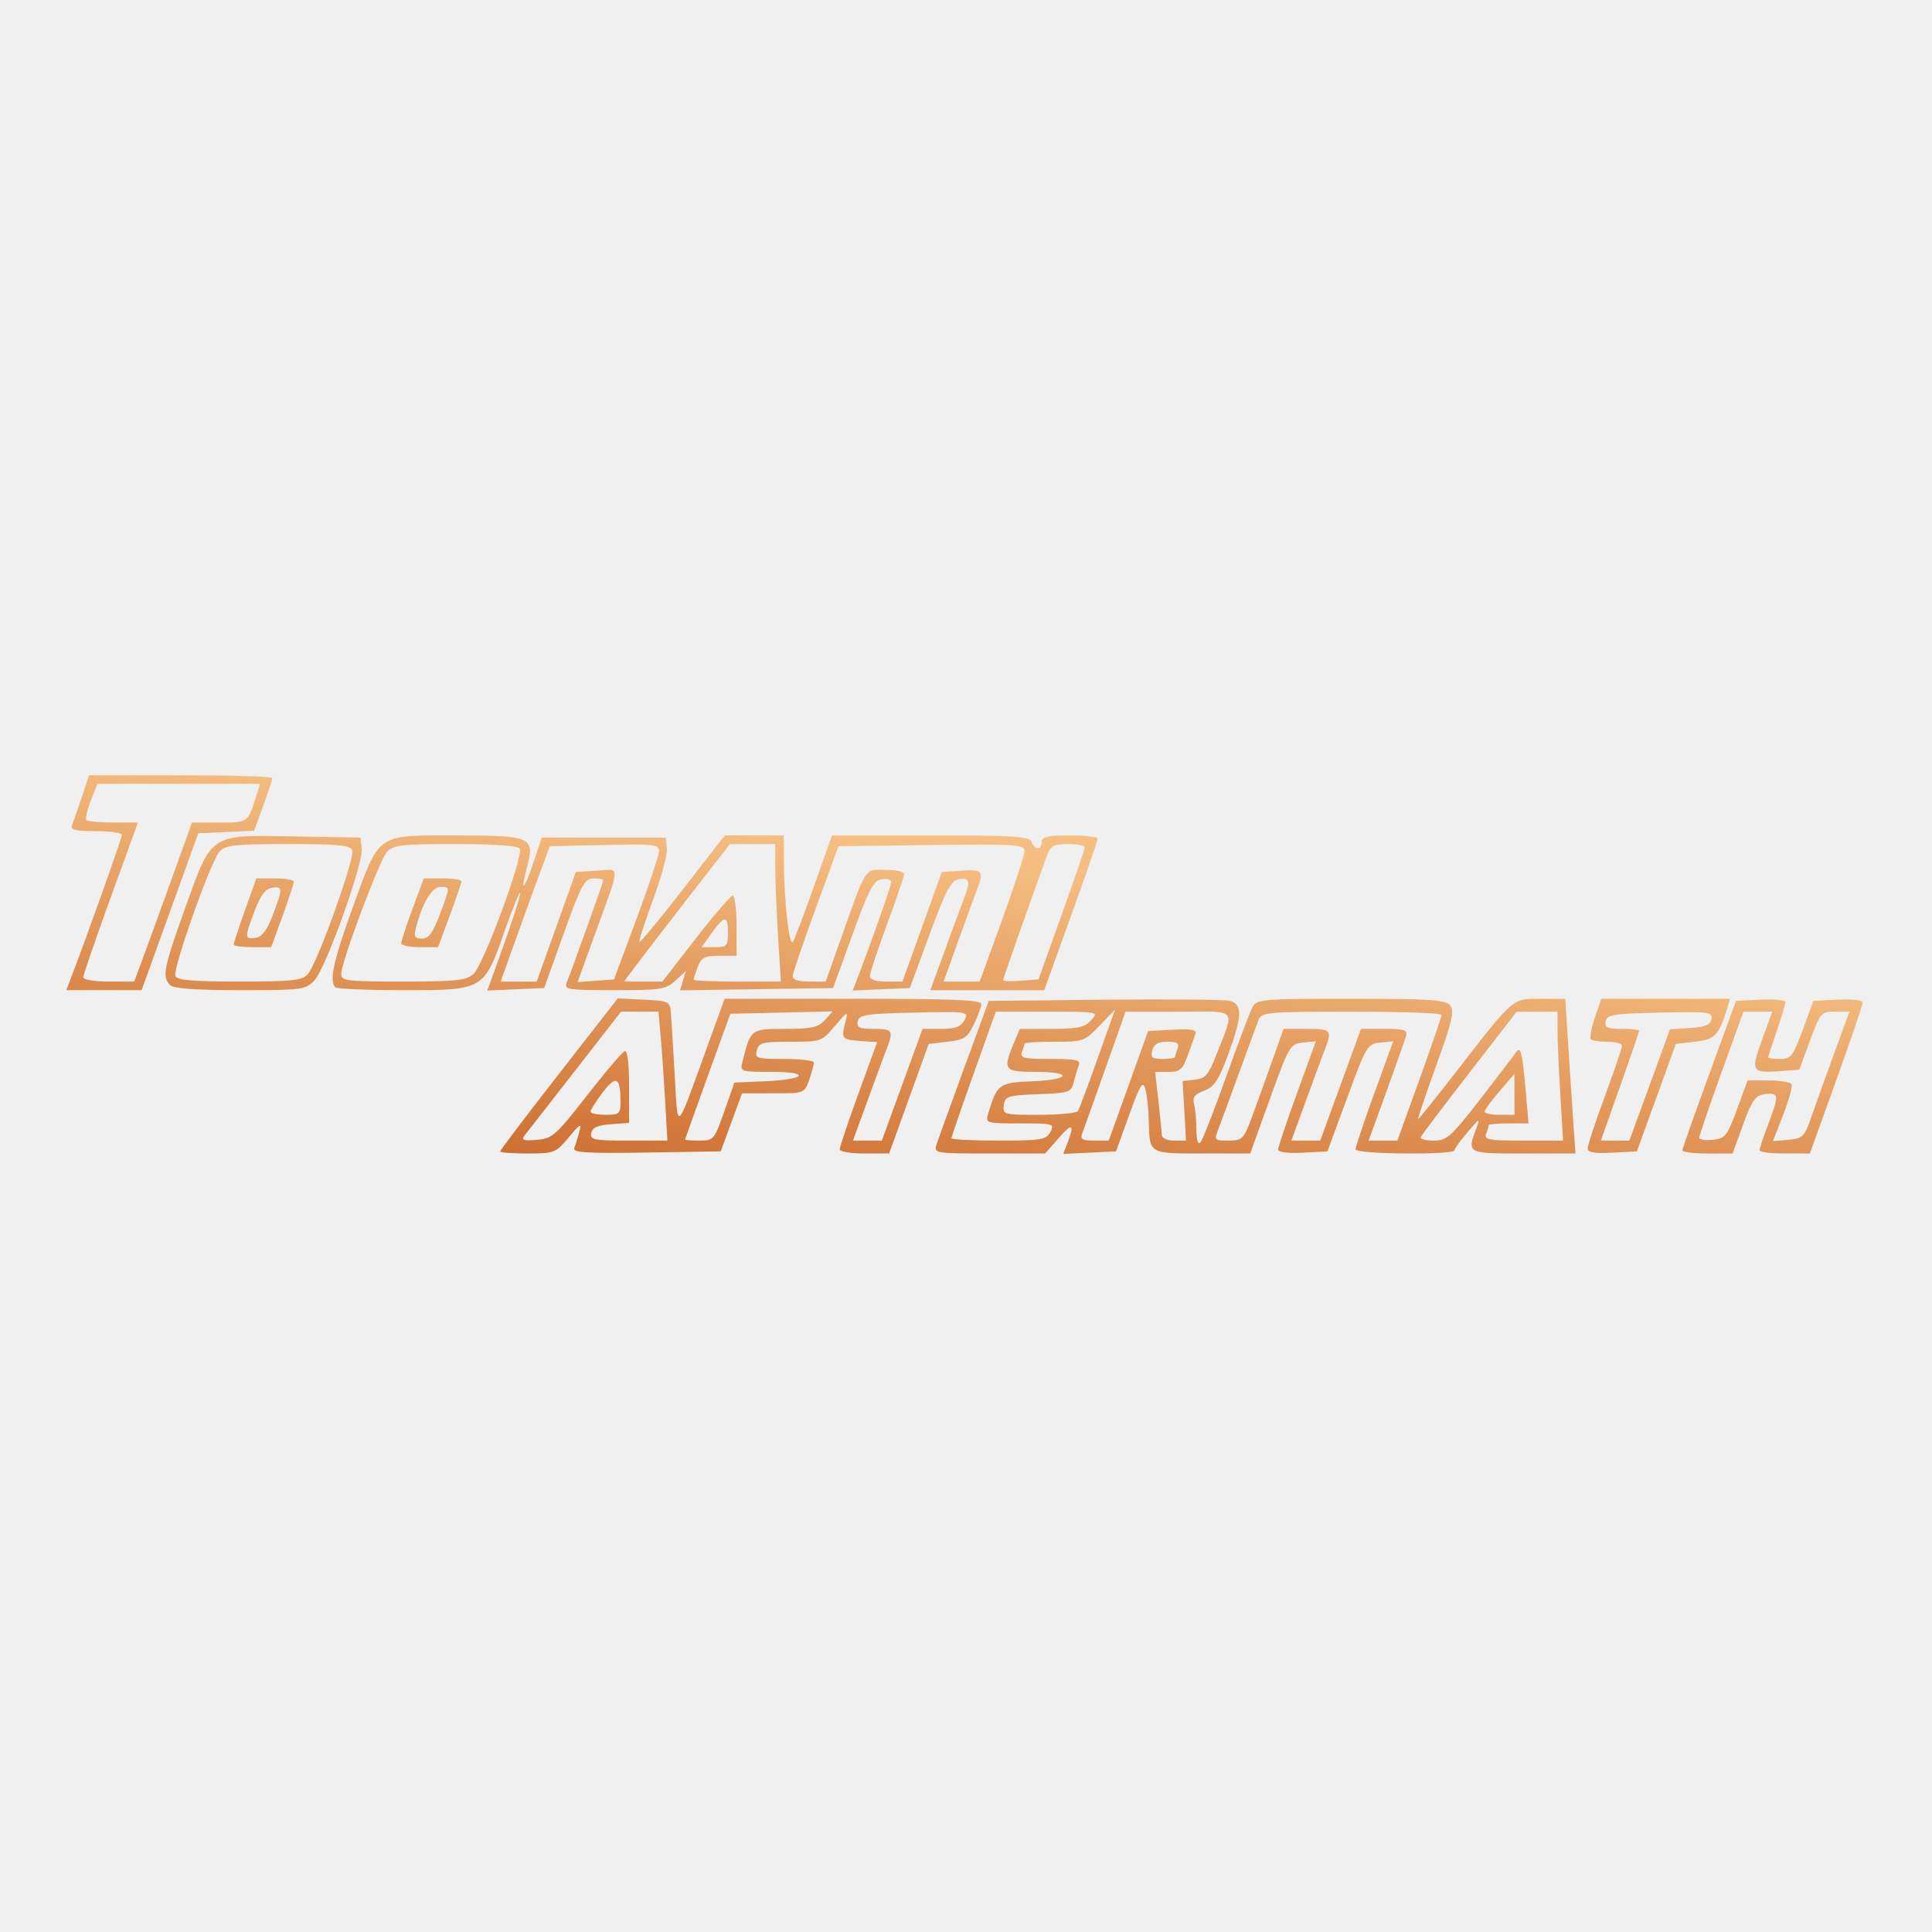
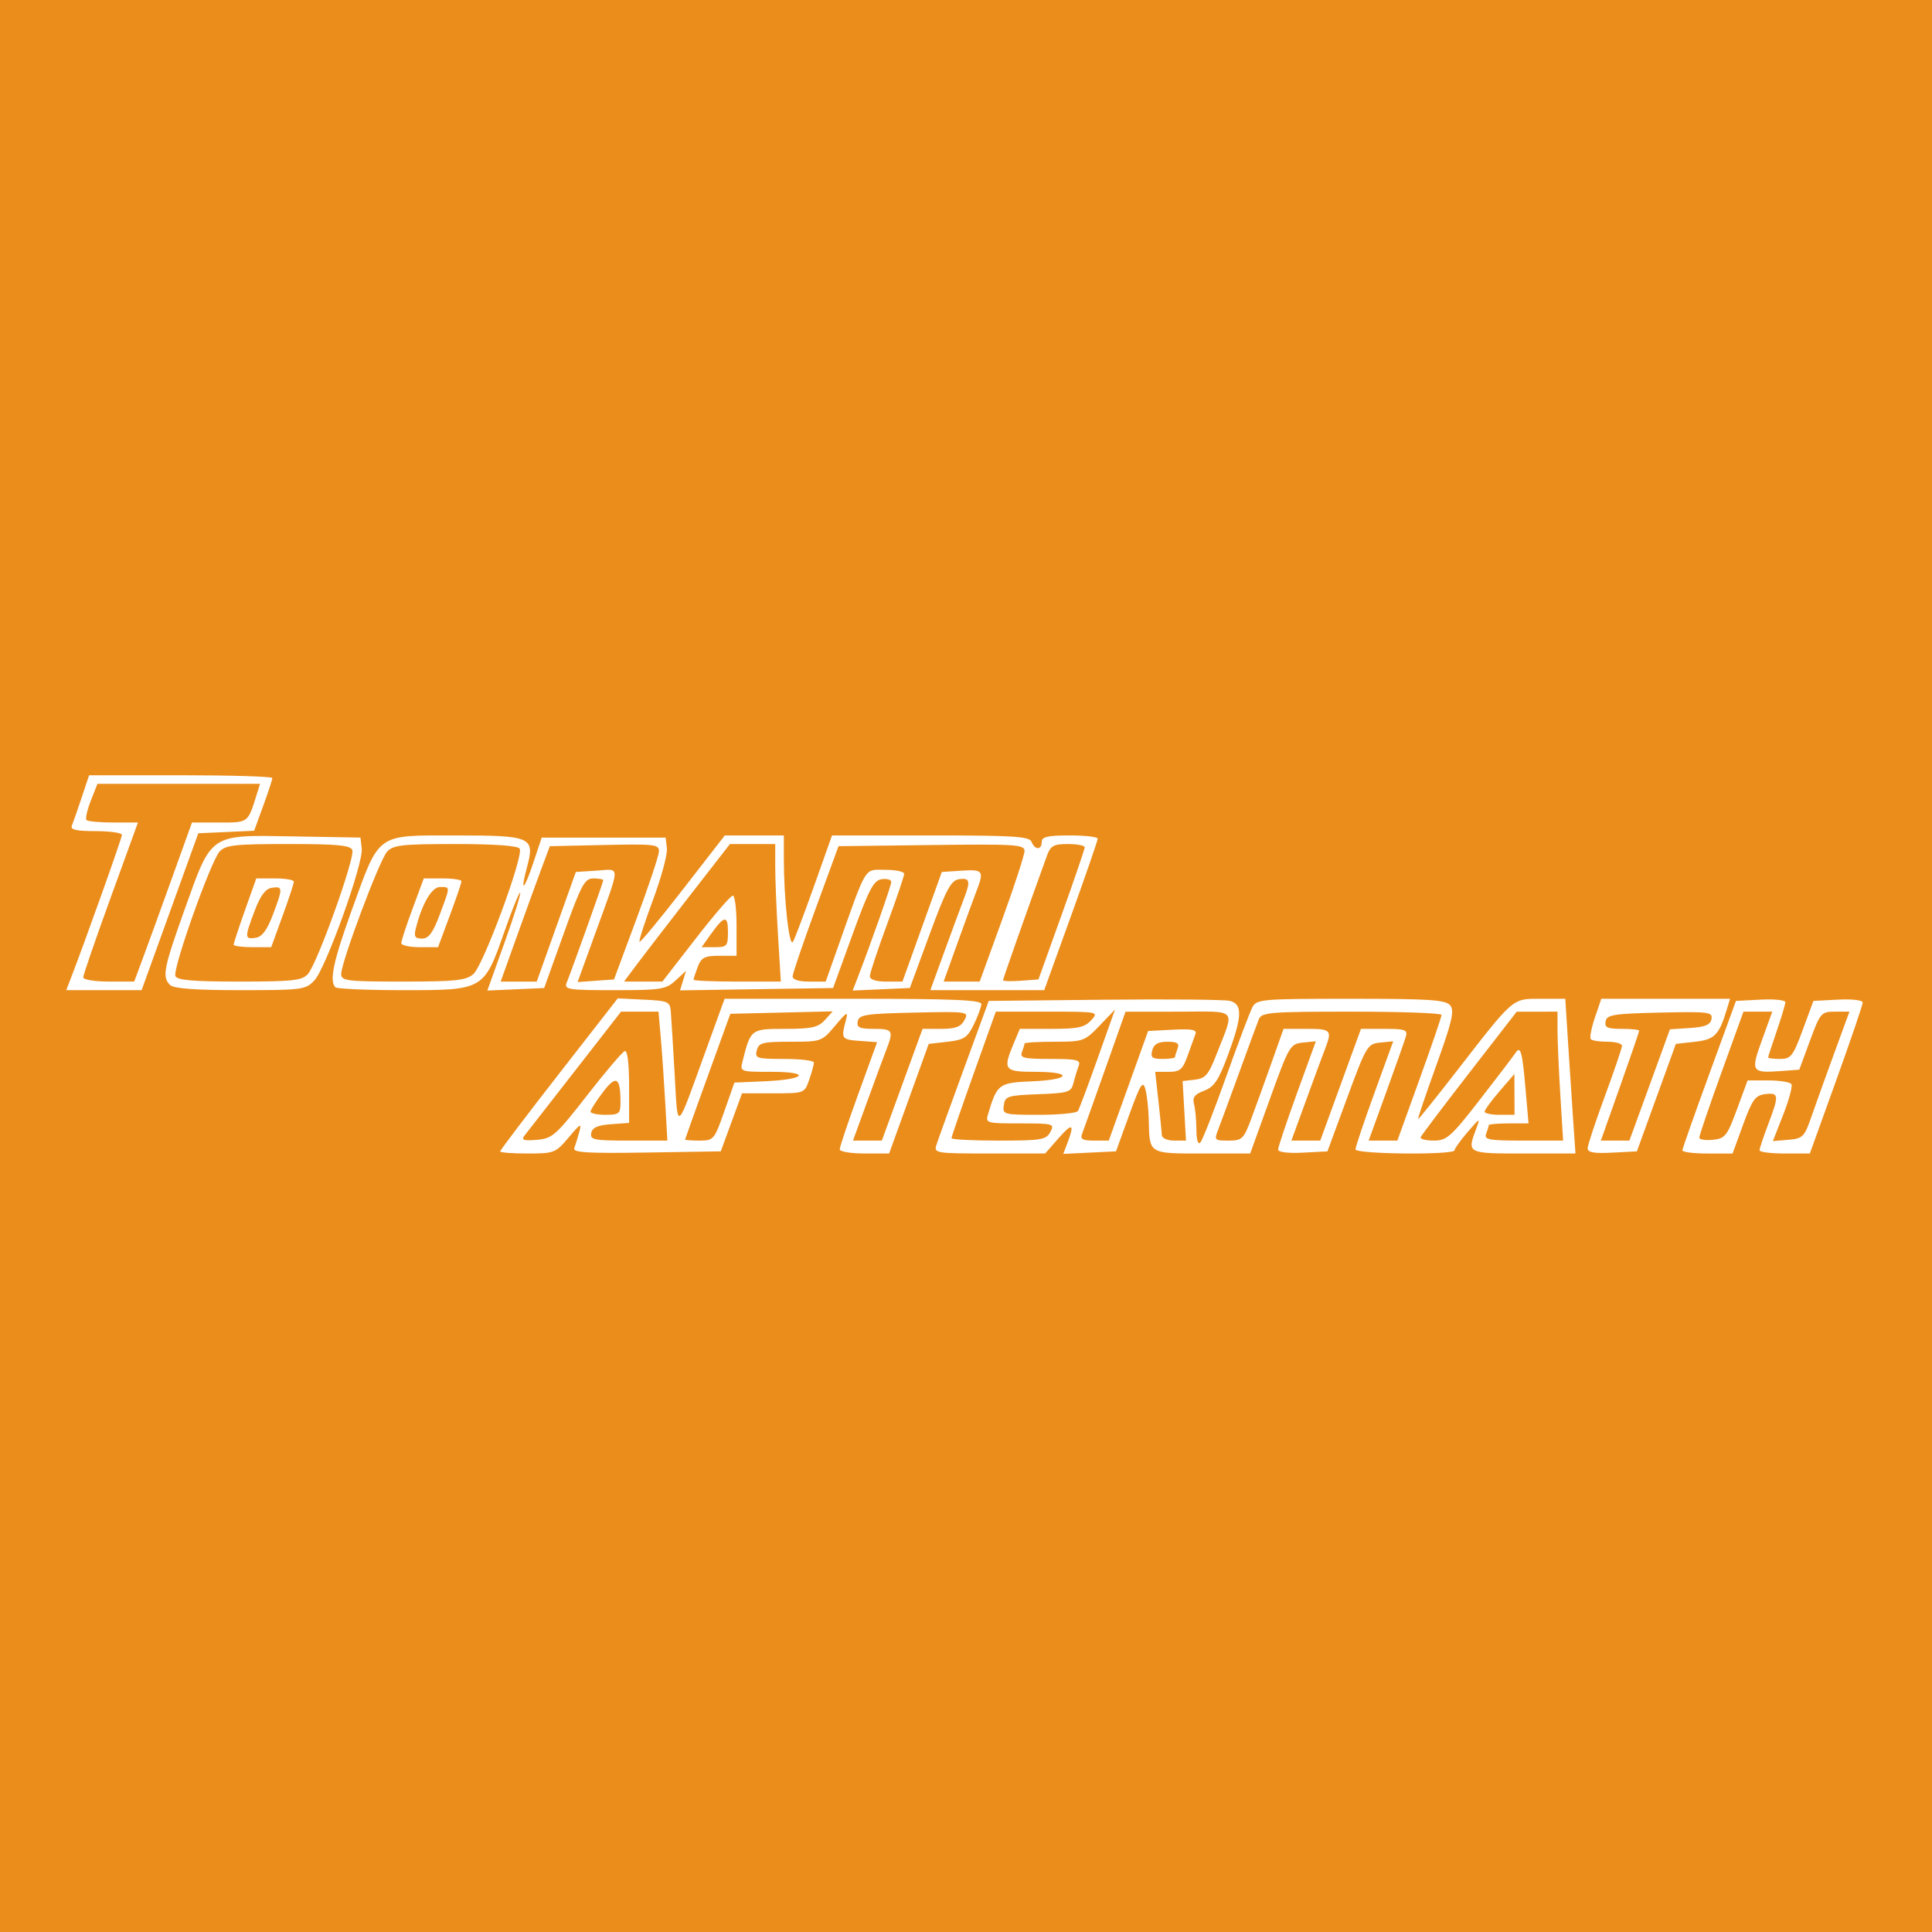
- <svg xmlns="http://www.w3.org/2000/svg" xmlns:xlink="http://www.w3.org/1999/xlink" version="1.1" id="Layer_1" x="0px" y="0px" width="280px" height="280px" viewBox="0 0 280 280" enable-background="new 0 0 280 280" xml:space="preserve">
+ <svg xmlns="http://www.w3.org/2000/svg" version="1.1" id="Layer_1" x="0px" y="0px" width="280px" height="280px" viewBox="0 0 280 280" enable-background="new 0 0 280 280" xml:space="preserve">
  <defs id="defs216276">
-     <linearGradient id="linearGradient1">
-       <stop style="stop-color:#f6bf82;stop-opacity:1;" offset="0" id="stop1" />
-       <stop style="stop-color:#cb692c;stop-opacity:1;" offset="1" id="stop2" />
-     </linearGradient>
-     <linearGradient xlink:href="#linearGradient1" id="linearGradient2" x1="82.653" y1="116.327" x2="75.51" y2="171.429" gradientUnits="userSpaceOnUse" />
-   </defs>
+ 	
+ 	
+ 	
+ </defs>
  <g id="layer2" />
+   <rect style="fill:#eb8d1b;fill-opacity:1;stroke-width:4.521" id="rect1" width="280" height="280" x="0" y="0" />
  <g id="layer1">
-     <path style="fill:url(#linearGradient2);stroke-width:0.623;fill-opacity:1" d="m 72.486,166.87 c 0,-0.167 3.834,-5.225 8.521,-11.24 l 8.521,-10.937 3.782,0.183 c 3.531,0.17 3.791,0.286 3.909,1.74 0.07,0.857 0.32,4.921 0.556,9.033 0.489,8.496 0.096,8.803 4.586,-3.582 l 2.654,-7.319 h 18.62 c 14.497,0 18.613,0.172 18.59,0.779 -0.016,0.428 -0.508,1.76 -1.093,2.959 -0.924,1.896 -1.419,2.221 -3.799,2.492 l -2.736,0.311 -2.868,7.941 -2.868,7.941 -3.582,6.2e-4 c -1.97,5.2e-4 -3.582,-0.271 -3.582,-0.603 0,-0.332 1.22,-3.962 2.71,-8.067 l 2.71,-7.463 -2.554,-0.187 c -2.614,-0.191 -2.688,-0.304 -1.971,-2.99 0.362,-1.355 0.161,-1.254 -1.546,0.779 -1.937,2.306 -2.02,2.336 -6.501,2.336 -4.015,0 -4.577,0.144 -4.865,1.246 -0.303,1.157 -0.019,1.246 3.976,1.246 2.366,0 4.302,0.238 4.302,0.53 0,0.291 -0.308,1.413 -0.684,2.492 -0.682,1.958 -0.694,1.962 -5.209,1.962 h -4.525 l -1.54,4.205 -1.54,4.205 -10.766,0.171 c -8.517,0.135 -10.704,0.005 -10.468,-0.623 0.164,-0.437 0.492,-1.494 0.728,-2.351 0.372,-1.348 0.166,-1.243 -1.532,0.779 -1.891,2.252 -2.105,2.336 -5.95,2.336 -2.194,0 -3.989,-0.136 -3.989,-0.303 z m 12.587,-8.106 c 2.669,-3.426 5.133,-6.322 5.477,-6.437 0.385,-0.128 0.624,1.831 0.624,5.103 v 5.311 l -2.642,0.192 c -1.927,0.14 -2.698,0.486 -2.849,1.282 -0.185,0.973 0.397,1.09 5.415,1.09 h 5.622 l -0.305,-5.451 c -0.168,-2.998 -0.457,-7.203 -0.642,-9.344 l -0.337,-3.893 h -2.715 -2.715 l -6.669,8.565 c -3.668,4.711 -6.96,8.936 -7.315,9.388 -0.516,0.657 -0.158,0.783 1.777,0.623 2.254,-0.186 2.761,-0.634 7.275,-6.429 z m 19.888,2.336 1.475,-4.205 4.361,-0.187 c 6.018,-0.259 6.823,-1.37 0.991,-1.37 -4.523,0 -4.55,-0.01 -4.169,-1.53 1.175,-4.683 1.197,-4.699 6.18,-4.699 3.825,0 4.782,-0.211 5.737,-1.267 l 1.146,-1.267 -7.417,0.176 -7.417,0.176 -3.273,9.033 c -1.8,4.968 -3.28,9.103 -3.288,9.188 -0.008,0.086 0.933,0.156 2.092,0.156 2.04,0 2.153,-0.133 3.582,-4.205 z m 25.793,-3.893 2.95,-8.098 h 2.696 c 2.072,0 2.853,-0.293 3.373,-1.265 0.666,-1.244 0.548,-1.262 -7.29,-1.09 -7.011,0.154 -7.992,0.305 -8.176,1.265 -0.171,0.894 0.247,1.09 2.328,1.09 2.736,0 2.893,0.246 1.859,2.918 -0.373,0.964 -1.623,4.347 -2.776,7.516 l -2.098,5.762 h 2.092 2.092 z m -40.826,2.543 c 0,-3.65 -0.623,-4.008 -2.547,-1.467 -0.979,1.293 -1.787,2.56 -1.797,2.817 -0.009,0.257 0.964,0.467 2.163,0.467 1.994,0 2.18,-0.156 2.18,-1.818 z m 45.783,6.185 c 0.216,-0.681 2.011,-5.657 3.989,-11.057 l 3.596,-9.818 16.765,-0.175 c 9.221,-0.096 17.396,-0.021 18.167,0.168 1.876,0.459 1.817,2.243 -0.263,7.853 -1.359,3.667 -1.994,4.615 -3.46,5.168 -1.373,0.518 -1.716,0.972 -1.459,1.93 0.185,0.689 0.34,2.36 0.345,3.713 0.005,1.479 0.232,2.224 0.568,1.869 0.308,-0.325 1.986,-4.597 3.729,-9.493 1.743,-4.896 3.464,-9.451 3.823,-10.123 0.618,-1.156 1.383,-1.221 14.26,-1.221 11.432,0 13.732,0.152 14.394,0.95 0.651,0.784 0.3,2.302 -2.017,8.721 -1.543,4.274 -2.722,7.771 -2.621,7.771 0.101,0 2.631,-3.154 5.622,-7.008 8.329,-10.732 7.982,-10.434 12.143,-10.434 h 3.563 l 0.382,6.074 c 0.21,3.34 0.542,8.386 0.737,11.213 l 0.355,5.139 h -7.531 c -8.181,0 -8.198,-0.009 -6.874,-3.541 0.634,-1.693 0.592,-1.679 -1.221,0.427 -1.033,1.199 -1.889,2.39 -1.903,2.647 -0.038,0.709 -14.353,0.572 -14.353,-0.137 0,-0.332 1.23,-3.992 2.734,-8.132 l 2.734,-7.528 -1.899,0.19 c -1.826,0.183 -2.009,0.488 -4.767,7.977 l -2.868,7.787 -3.573,0.187 c -2.136,0.112 -3.573,-0.069 -3.573,-0.449 0,-0.349 1.23,-4.023 2.734,-8.164 l 2.734,-7.528 -1.891,0.19 c -1.822,0.183 -1.996,0.48 -4.758,8.131 l -2.867,7.941 -6.941,6.2e-4 c -7.806,0.001 -7.653,0.097 -7.76,-4.878 -0.034,-1.599 -0.255,-3.601 -0.491,-4.449 -0.364,-1.308 -0.718,-0.744 -2.343,3.738 l -1.914,5.278 -3.82,0.185 -3.82,0.185 0.619,-1.628 c 1.048,-2.758 0.698,-2.926 -1.315,-0.634 l -1.933,2.202 h -8.076 c -7.777,0 -8.061,-0.046 -7.682,-1.239 z m 16.51,-1.876 c 0.641,-1.198 0.474,-1.246 -4.381,-1.246 -4.944,0 -5.039,-0.029 -4.626,-1.402 1.297,-4.321 1.545,-4.504 6.366,-4.699 5.606,-0.227 5.99,-1.374 0.461,-1.374 -4.518,0 -4.731,-0.276 -3.146,-4.069 l 0.903,-2.16 h 4.607 c 3.816,0 4.801,-0.214 5.735,-1.246 1.122,-1.239 1.088,-1.246 -6.347,-1.246 h -7.474 l -3.212,8.996 c -1.767,4.948 -3.212,9.152 -3.212,9.344 0,0.192 3.074,0.348 6.83,0.348 6.193,0 6.893,-0.116 7.497,-1.246 z m 11.323,-6.697 2.851,-7.942 3.582,-0.189 c 2.741,-0.145 3.511,0.001 3.279,0.623 -0.167,0.447 -0.679,1.863 -1.139,3.148 -0.722,2.017 -1.1,2.336 -2.768,2.336 h -1.932 l 0.468,4.205 c 0.257,2.313 0.482,4.555 0.5,4.983 0.018,0.429 0.811,0.779 1.765,0.779 h 1.733 l -0.244,-4.313 -0.244,-4.313 1.781,-0.204 c 1.519,-0.174 1.977,-0.707 3.113,-3.63 2.681,-6.893 3.266,-6.23 -5.495,-6.226 l -7.673,0.003 -2.957,8.35 c -1.626,4.593 -3.128,8.796 -3.337,9.341 -0.302,0.786 0.058,0.991 1.742,0.991 h 2.122 z m 17.838,4.672 c 0.671,-1.799 1.988,-5.443 2.929,-8.098 l 1.71,-4.828 h 3.345 c 3.56,0 3.726,0.182 2.667,2.918 -0.373,0.964 -1.623,4.347 -2.776,7.516 l -2.098,5.762 h 2.092 2.092 l 2.95,-8.098 2.95,-8.098 h 3.414 c 2.956,0 3.371,0.146 3.098,1.09 -0.173,0.6 -1.459,4.244 -2.857,8.098 l -2.542,7.008 h 2.081 2.081 l 3.207,-8.877 c 1.764,-4.882 3.201,-9.087 3.195,-9.344 -0.006,-0.257 -5.868,-0.467 -13.026,-0.467 -11.814,0 -13.055,0.101 -13.45,1.09 -0.24,0.6 -1.504,4.033 -2.811,7.631 -1.306,3.597 -2.675,7.312 -3.042,8.254 -0.648,1.664 -0.606,1.713 1.453,1.713 1.987,0 2.196,-0.205 3.339,-3.27 z m 33.146,-2.732 c 2.562,-3.301 4.852,-6.307 5.091,-6.678 0.741,-1.155 0.999,-0.261 1.461,5.05 l 0.447,5.139 h -2.884 c -1.586,0 -2.884,0.117 -2.884,0.261 0,0.143 -0.17,0.704 -0.378,1.246 -0.328,0.855 0.386,0.985 5.39,0.985 h 5.768 l -0.406,-6.638 c -0.223,-3.651 -0.406,-7.856 -0.406,-9.344 v -2.706 l -2.959,0.004 -2.959,0.004 -6.852,8.838 c -3.769,4.861 -6.946,9.064 -7.06,9.339 -0.114,0.276 0.733,0.501 1.883,0.501 1.906,0 2.503,-0.531 6.748,-6.002 z m -58.302,1.712 c 0.188,-0.304 1.474,-3.738 2.857,-7.631 l 2.516,-7.078 -2.237,2.336 c -2.164,2.26 -2.378,2.336 -6.558,2.336 -2.377,0 -4.321,0.117 -4.321,0.261 0,0.143 -0.17,0.704 -0.378,1.246 -0.323,0.842 0.274,0.985 4.116,0.985 3.855,0 4.44,0.141 4.113,0.992 -0.209,0.546 -0.547,1.656 -0.751,2.467 -0.343,1.368 -0.713,1.487 -5.137,1.655 -4.405,0.167 -4.782,0.287 -4.966,1.582 -0.193,1.359 -0.039,1.402 5.102,1.402 2.916,0 5.455,-0.249 5.643,-0.553 z m 63.262,-2.406 -0.009,-2.959 -2.148,2.492 c -1.181,1.37 -2.158,2.702 -2.171,2.959 -0.013,0.257 0.958,0.467 2.157,0.467 h 2.18 l -0.009,-2.959 z M 170.286,153.209 c 0,-0.143 0.17,-0.704 0.378,-1.246 0.293,-0.763 -0.042,-0.985 -1.485,-0.985 -1.339,0 -1.954,0.35 -2.189,1.246 -0.271,1.035 -0.019,1.246 1.485,1.246 0.996,0 1.81,-0.117 1.81,-0.261 z m 59.808,13.217 c 0.004,-0.445 1.125,-3.842 2.492,-7.548 1.367,-3.706 2.485,-7 2.485,-7.319 0,-0.32 -0.934,-0.581 -2.076,-0.581 -1.142,0 -2.239,-0.162 -2.437,-0.361 -0.198,-0.198 0.062,-1.6 0.578,-3.115 l 0.938,-2.754 h 9.327 9.327 l -0.421,1.402 c -1.159,3.859 -1.784,4.508 -4.641,4.828 l -2.788,0.311 -2.824,7.787 -2.824,7.787 -3.571,0.187 c -2.613,0.137 -3.569,-0.03 -3.564,-0.623 z m 8.99,-9.187 2.938,-8.066 2.903,-0.188 c 2.2,-0.142 2.955,-0.457 3.114,-1.298 0.194,-1.023 -0.388,-1.096 -7.462,-0.934 -6.73,0.154 -7.698,0.309 -7.882,1.265 -0.171,0.894 0.248,1.09 2.328,1.09 1.396,0 2.537,0.122 2.537,0.271 0,0.149 -1.25,3.793 -2.777,8.098 l -2.777,7.827 h 2.069 2.069 z m 4.738,9.468 c 0.017,-0.257 1.772,-5.233 3.9,-11.057 l 3.869,-10.59 3.576,-0.187 c 1.967,-0.103 3.576,0.064 3.576,0.37 0,0.306 -0.561,2.186 -1.246,4.178 -0.685,1.992 -1.246,3.717 -1.246,3.835 0,0.118 0.779,0.214 1.731,0.214 1.569,0 1.877,-0.394 3.282,-4.205 l 1.55,-4.205 3.571,-0.187 c 2.032,-0.106 3.571,0.075 3.571,0.421 0,0.334 -1.723,5.394 -3.829,11.244 l -3.829,10.637 h -3.646 c -2.005,0 -3.646,-0.21 -3.646,-0.467 1.7e-4,-0.257 0.561,-1.942 1.246,-3.744 1.612,-4.242 1.575,-4.631 -0.419,-4.395 -1.435,0.17 -1.877,0.778 -3.201,4.402 l -1.536,4.205 h -3.651 c -2.008,0 -3.638,-0.21 -3.621,-0.467 z m 7.905,-5.918 1.55,-4.205 h 3.007 c 1.654,0 3.158,0.243 3.341,0.541 0.184,0.297 -0.346,2.276 -1.177,4.396 l -1.511,3.856 2.248,-0.191 c 2.086,-0.178 2.326,-0.415 3.326,-3.306 0.593,-1.713 2.077,-5.848 3.299,-9.188 l 2.222,-6.074 h -2.083 c -2.003,0 -2.142,0.161 -3.633,4.205 l -1.551,4.205 -2.64,0.195 c -4.304,0.318 -4.434,0.105 -2.758,-4.512 l 1.485,-4.092 h -2.089 -2.089 l -3.207,8.877 c -1.764,4.882 -3.201,9.105 -3.195,9.383 0.006,0.279 0.887,0.419 1.958,0.311 1.786,-0.179 2.075,-0.543 3.497,-4.4 z M 10.262,141.789 c 2.138,-5.539 7.406,-20.326 7.406,-20.787 0,-0.301 -1.705,-0.548 -3.789,-0.548 -2.787,0 -3.705,-0.206 -3.469,-0.779 0.176,-0.428 0.811,-2.25 1.412,-4.049 l 1.091,-3.27 h 13.279 c 7.304,0 13.279,0.181 13.279,0.403 0,0.222 -0.594,2.032 -1.32,4.022 l -1.32,3.619 -4.046,0.183 -4.046,0.183 -4.108,11.368 -4.108,11.368 H 15.062 9.601 Z m 10.403,-2.803 c 0.67,-1.799 2.554,-6.985 4.187,-11.524 l 2.969,-8.254 h 3.971 c 4.254,0 4.113,0.109 5.457,-4.205 l 0.437,-1.402 H 25.902 14.119 l -0.964,2.453 c -0.53,1.349 -0.806,2.611 -0.614,2.803 0.193,0.193 1.948,0.35 3.901,0.35 h 3.551 l -3.966,10.915 c -2.181,6.003 -3.966,11.189 -3.966,11.524 0,0.335 1.662,0.609 3.693,0.609 h 3.693 z m 3.98,3.769 c -1.175,-1.175 -0.936,-2.417 2.101,-10.909 3.988,-11.153 3.529,-10.843 15.737,-10.629 l 9.758,0.171 0.185,1.589 c 0.251,2.157 -5.198,17.341 -6.858,19.108 -1.271,1.353 -1.757,1.417 -10.753,1.417 -6.498,0 -9.654,-0.232 -10.17,-0.748 z m 19.978,-1.588 c 1.348,-1.493 6.859,-16.866 6.439,-17.961 -0.27,-0.705 -2.142,-0.883 -9.294,-0.883 -7.758,0 -9.088,0.147 -9.948,1.097 -1.286,1.421 -6.808,16.971 -6.402,18.029 0.234,0.611 2.501,0.808 9.266,0.808 7.739,0 9.089,-0.148 9.94,-1.09 z m -10.758,-4.262 c 0,-0.203 0.737,-2.446 1.638,-4.983 l 1.638,-4.614 h 2.722 c 1.497,0 2.724,0.21 2.725,0.467 0.002,0.257 -0.737,2.5 -1.641,4.983 l -1.644,4.516 h -2.72 c -1.496,0 -2.72,-0.166 -2.72,-0.369 z m 5.672,-4.303 c 1.482,-3.916 1.473,-4.18 -0.132,-3.937 -0.929,0.141 -1.657,1.11 -2.491,3.314 -1.482,3.916 -1.473,4.18 0.132,3.937 0.929,-0.141 1.657,-1.11 2.491,-3.314 z m 9.07,10.486 c -0.913,-0.913 -0.287,-3.831 2.432,-11.342 4.022,-11.111 3.403,-10.668 14.939,-10.668 11.064,0 11.566,0.22 10.408,4.559 -1.039,3.892 -0.459,3.495 0.915,-0.626 l 1.207,-3.621 h 8.981 8.981 l 0.182,1.557 c 0.1,0.857 -0.802,4.205 -2.006,7.442 -1.203,3.237 -2.088,5.985 -1.965,6.107 0.123,0.123 2.953,-3.296 6.291,-7.598 l 6.068,-7.821 h 4.28 4.28 v 3.332 c 0,5.937 0.782,13.048 1.328,12.072 0.281,-0.503 1.669,-4.175 3.083,-8.16 l 2.571,-7.245 h 14.282 c 12.121,0 14.336,0.141 14.641,0.934 0.464,1.209 1.471,1.209 1.471,0 0,-0.735 0.865,-0.934 4.049,-0.934 2.227,0 4.054,0.21 4.06,0.467 0.006,0.257 -1.736,5.303 -3.87,11.213 l -3.88,10.746 h -8.251 -8.251 l 2.098,-5.762 c 1.154,-3.169 2.403,-6.551 2.776,-7.516 0.979,-2.529 0.852,-3.03 -0.714,-2.806 -1.167,0.167 -1.857,1.46 -4.263,7.986 l -2.87,7.787 -4.142,0.184 -4.142,0.184 0.674,-1.741 c 1.971,-5.093 4.923,-13.491 4.923,-14.006 0,-0.326 -0.626,-0.502 -1.391,-0.393 -1.168,0.167 -1.844,1.448 -4.218,7.986 l -2.827,7.787 -11.091,0.17 -11.091,0.17 0.435,-1.416 0.435,-1.416 -1.519,1.402 c -1.396,1.288 -2.112,1.402 -8.865,1.402 -6.747,0 -7.31,-0.089 -6.91,-1.09 0.859,-2.15 5.304,-14.592 5.304,-14.846 0,-0.143 -0.645,-0.26 -1.433,-0.26 -1.271,0 -1.755,0.896 -4.285,7.942 l -2.852,7.942 -4.117,0.184 -4.117,0.184 2.497,-6.971 c 1.373,-3.834 2.391,-7.076 2.262,-7.206 -0.129,-0.129 -1.144,2.364 -2.254,5.541 -2.997,8.573 -3.007,8.579 -14.6,8.579 -5.234,0 -9.704,-0.187 -9.932,-0.415 z m 20.001,-1.921 c 1.45,-1.272 7.326,-17.179 6.712,-18.171 -0.266,-0.43 -3.619,-0.672 -9.315,-0.672 -7.767,0 -9.028,0.142 -9.911,1.117 -1.104,1.219 -6.632,15.962 -6.647,17.726 -0.009,0.988 0.829,1.09 8.954,1.09 7.648,0 9.146,-0.16 10.206,-1.09 z M 58.158,136.686 c 0,-0.323 0.733,-2.566 1.63,-4.983 l 1.63,-4.396 h 2.731 c 1.502,0 2.731,0.188 2.731,0.417 0,0.229 -0.764,2.472 -1.698,4.983 l -1.698,4.567 h -2.662 c -1.464,0 -2.662,-0.264 -2.662,-0.587 z m 5.562,-4.108 c 1.571,-4.198 1.568,-4.026 0.053,-4.026 -1.204,0 -2.61,2.413 -3.52,6.037 -0.288,1.149 -0.106,1.438 0.908,1.438 0.968,0 1.574,-0.817 2.559,-3.45 z m 16.902,1.736 2.834,-7.942 3.007,-0.193 c 3.502,-0.225 3.522,-1.15 -0.198,9.106 l -2.555,7.044 2.638,-0.191 2.638,-0.191 3.24,-8.721 c 1.782,-4.797 3.255,-9.22 3.274,-9.83 0.031,-1.016 -0.632,-1.094 -7.89,-0.934 l -7.924,0.174 -1.165,3.115 c -0.641,1.713 -2.244,6.128 -3.563,9.811 l -2.398,6.697 h 2.613 2.613 z m 20.208,1.713 c 2.658,-3.426 5.077,-6.229 5.375,-6.229 0.298,0 0.542,1.962 0.542,4.361 v 4.361 h -2.507 c -2.118,0 -2.601,0.248 -3.115,1.598 -0.334,0.879 -0.608,1.72 -0.608,1.869 0,0.149 2.846,0.271 6.324,0.271 h 6.324 l -0.406,-6.638 c -0.223,-3.651 -0.406,-8.136 -0.406,-9.967 v -3.329 h -3.283 -3.283 l -5.905,7.595 c -3.248,4.178 -6.7,8.663 -7.672,9.967 l -1.767,2.371 h 2.777 2.777 z m 20.547,1.402 c 4.333,-12.237 3.806,-11.368 6.906,-11.368 1.517,0 2.758,0.262 2.758,0.581 0,0.32 -1.118,3.614 -2.485,7.319 -1.367,3.706 -2.488,7.088 -2.492,7.517 -0.004,0.488 0.878,0.779 2.36,0.779 h 2.367 l 2.851,-7.942 2.851,-7.942 2.88,-0.19 c 3.075,-0.203 3.267,0.041 2.203,2.797 -0.372,0.964 -1.609,4.347 -2.747,7.516 l -2.07,5.762 h 2.613 2.613 l 3.249,-8.955 c 1.787,-4.925 3.249,-9.416 3.249,-9.979 0,-0.924 -1.319,-1.008 -13.48,-0.856 l -13.48,0.168 -3.308,9.033 c -1.819,4.968 -3.322,9.383 -3.339,9.811 -0.02,0.494 0.85,0.779 2.38,0.779 h 2.411 z m 32.476,-4.822 c 1.844,-5.136 3.352,-9.551 3.352,-9.811 0,-0.26 -1.094,-0.472 -2.431,-0.472 -2.086,0 -2.519,0.243 -3.051,1.713 -3.026,8.359 -6.354,17.798 -6.354,18.02 0,0.15 1.155,0.186 2.566,0.081 l 2.566,-0.192 z m -48.351,2.45 c 0,-2.468 -0.543,-2.388 -2.505,0.367 l -1.317,1.85 h 1.911 c 1.775,0 1.911,-0.158 1.911,-2.217 z" id="path1069" />
+     <path style="fill:#ffffff;stroke-width:0.623" d="m 72.486,166.87 c 0,-0.167 3.834,-5.225 8.521,-11.24 l 8.521,-10.937 3.782,0.183 c 3.531,0.17 3.791,0.286 3.909,1.74 0.07,0.857 0.32,4.921 0.556,9.033 0.489,8.496 0.096,8.803 4.586,-3.582 l 2.654,-7.319 h 18.62 c 14.497,0 18.613,0.172 18.59,0.779 -0.016,0.428 -0.508,1.76 -1.093,2.959 -0.924,1.896 -1.419,2.221 -3.799,2.492 l -2.736,0.311 -2.868,7.941 -2.868,7.941 -3.582,6.2e-4 c -1.97,5.2e-4 -3.582,-0.271 -3.582,-0.603 0,-0.332 1.22,-3.962 2.71,-8.067 l 2.71,-7.463 -2.554,-0.187 c -2.614,-0.191 -2.688,-0.304 -1.971,-2.99 0.362,-1.355 0.161,-1.254 -1.546,0.779 -1.937,2.306 -2.02,2.336 -6.501,2.336 -4.015,0 -4.577,0.144 -4.865,1.246 -0.303,1.157 -0.019,1.246 3.976,1.246 2.366,0 4.302,0.238 4.302,0.53 0,0.291 -0.308,1.413 -0.684,2.492 -0.682,1.958 -0.694,1.962 -5.209,1.962 h -4.525 l -1.54,4.205 -1.54,4.205 -10.766,0.171 c -8.517,0.135 -10.704,0.005 -10.468,-0.623 0.164,-0.437 0.492,-1.494 0.728,-2.351 0.372,-1.348 0.166,-1.243 -1.532,0.779 -1.891,2.252 -2.105,2.336 -5.95,2.336 -2.194,0 -3.989,-0.136 -3.989,-0.303 z m 12.587,-8.106 c 2.669,-3.426 5.133,-6.322 5.477,-6.437 0.385,-0.128 0.624,1.831 0.624,5.103 v 5.311 l -2.642,0.192 c -1.927,0.14 -2.698,0.486 -2.849,1.282 -0.185,0.973 0.397,1.09 5.415,1.09 h 5.622 l -0.305,-5.451 c -0.168,-2.998 -0.457,-7.203 -0.642,-9.344 l -0.337,-3.893 h -2.715 -2.715 l -6.669,8.565 c -3.668,4.711 -6.96,8.936 -7.315,9.388 -0.516,0.657 -0.158,0.783 1.777,0.623 2.254,-0.186 2.761,-0.634 7.275,-6.429 z m 19.888,2.336 1.475,-4.205 4.361,-0.187 c 6.018,-0.259 6.823,-1.37 0.991,-1.37 -4.523,0 -4.55,-0.01 -4.169,-1.53 1.175,-4.683 1.197,-4.699 6.18,-4.699 3.825,0 4.782,-0.211 5.737,-1.267 l 1.146,-1.267 -7.417,0.176 -7.417,0.176 -3.273,9.033 c -1.8,4.968 -3.28,9.103 -3.288,9.188 -0.008,0.086 0.933,0.156 2.092,0.156 2.04,0 2.153,-0.133 3.582,-4.205 z m 25.793,-3.893 2.95,-8.098 h 2.696 c 2.072,0 2.853,-0.293 3.373,-1.265 0.666,-1.244 0.548,-1.262 -7.29,-1.09 -7.011,0.154 -7.992,0.305 -8.176,1.265 -0.171,0.894 0.247,1.09 2.328,1.09 2.736,0 2.893,0.246 1.859,2.918 -0.373,0.964 -1.623,4.347 -2.776,7.516 l -2.098,5.762 h 2.092 2.092 z m -40.826,2.543 c 0,-3.65 -0.623,-4.008 -2.547,-1.467 -0.979,1.293 -1.787,2.56 -1.797,2.817 -0.009,0.257 0.964,0.467 2.163,0.467 1.994,0 2.18,-0.156 2.18,-1.818 z m 45.783,6.185 c 0.216,-0.681 2.011,-5.657 3.989,-11.057 l 3.596,-9.818 16.765,-0.175 c 9.221,-0.096 17.396,-0.021 18.167,0.168 1.876,0.459 1.817,2.243 -0.263,7.853 -1.359,3.667 -1.994,4.615 -3.46,5.168 -1.373,0.518 -1.716,0.972 -1.459,1.93 0.185,0.689 0.34,2.36 0.345,3.713 0.005,1.479 0.232,2.224 0.568,1.869 0.308,-0.325 1.986,-4.597 3.729,-9.493 1.743,-4.896 3.464,-9.451 3.823,-10.123 0.618,-1.156 1.383,-1.221 14.26,-1.221 11.432,0 13.732,0.152 14.394,0.95 0.651,0.784 0.3,2.302 -2.017,8.721 -1.543,4.274 -2.722,7.771 -2.621,7.771 0.101,0 2.631,-3.154 5.622,-7.008 8.329,-10.732 7.982,-10.434 12.143,-10.434 h 3.563 l 0.382,6.074 c 0.21,3.34 0.542,8.386 0.737,11.213 l 0.355,5.139 h -7.531 c -8.181,0 -8.198,-0.009 -6.874,-3.541 0.634,-1.693 0.592,-1.679 -1.221,0.427 -1.033,1.199 -1.889,2.39 -1.903,2.647 -0.038,0.709 -14.353,0.572 -14.353,-0.137 0,-0.332 1.23,-3.992 2.734,-8.132 l 2.734,-7.528 -1.899,0.19 c -1.826,0.183 -2.009,0.488 -4.767,7.977 l -2.868,7.787 -3.573,0.187 c -2.136,0.112 -3.573,-0.069 -3.573,-0.449 0,-0.349 1.23,-4.023 2.734,-8.164 l 2.734,-7.528 -1.891,0.19 c -1.822,0.183 -1.996,0.48 -4.758,8.131 l -2.867,7.941 -6.941,6.2e-4 c -7.806,0.001 -7.653,0.097 -7.76,-4.878 -0.034,-1.599 -0.255,-3.601 -0.491,-4.449 -0.364,-1.308 -0.718,-0.744 -2.343,3.738 l -1.914,5.278 -3.82,0.185 -3.82,0.185 0.619,-1.628 c 1.048,-2.758 0.698,-2.926 -1.315,-0.634 l -1.933,2.202 h -8.076 c -7.777,0 -8.061,-0.046 -7.682,-1.239 z m 16.51,-1.876 c 0.641,-1.198 0.474,-1.246 -4.381,-1.246 -4.944,0 -5.039,-0.029 -4.626,-1.402 1.297,-4.321 1.545,-4.504 6.366,-4.699 5.606,-0.227 5.99,-1.374 0.461,-1.374 -4.518,0 -4.731,-0.276 -3.146,-4.069 l 0.903,-2.16 h 4.607 c 3.816,0 4.801,-0.214 5.735,-1.246 1.122,-1.239 1.088,-1.246 -6.347,-1.246 h -7.474 l -3.212,8.996 c -1.767,4.948 -3.212,9.152 -3.212,9.344 0,0.192 3.074,0.348 6.83,0.348 6.193,0 6.893,-0.116 7.497,-1.246 z m 11.323,-6.697 2.851,-7.942 3.582,-0.189 c 2.741,-0.145 3.511,0.001 3.279,0.623 -0.167,0.447 -0.679,1.863 -1.139,3.148 -0.722,2.017 -1.1,2.336 -2.768,2.336 h -1.932 l 0.468,4.205 c 0.257,2.313 0.482,4.555 0.5,4.983 0.018,0.429 0.811,0.779 1.765,0.779 h 1.733 l -0.244,-4.313 -0.244,-4.313 1.781,-0.204 c 1.519,-0.174 1.977,-0.707 3.113,-3.63 2.681,-6.893 3.266,-6.23 -5.495,-6.226 l -7.673,0.003 -2.957,8.35 c -1.626,4.593 -3.128,8.796 -3.337,9.341 -0.302,0.786 0.058,0.991 1.742,0.991 h 2.122 z m 17.838,4.672 c 0.671,-1.799 1.988,-5.443 2.929,-8.098 l 1.71,-4.828 h 3.345 c 3.56,0 3.726,0.182 2.667,2.918 -0.373,0.964 -1.623,4.347 -2.776,7.516 l -2.098,5.762 h 2.092 2.092 l 2.95,-8.098 2.95,-8.098 h 3.414 c 2.956,0 3.371,0.146 3.098,1.09 -0.173,0.6 -1.459,4.244 -2.857,8.098 l -2.542,7.008 h 2.081 2.081 l 3.207,-8.877 c 1.764,-4.882 3.201,-9.087 3.195,-9.344 -0.006,-0.257 -5.868,-0.467 -13.026,-0.467 -11.814,0 -13.055,0.101 -13.45,1.09 -0.24,0.6 -1.504,4.033 -2.811,7.631 -1.306,3.597 -2.675,7.312 -3.042,8.254 -0.648,1.664 -0.606,1.713 1.453,1.713 1.987,0 2.196,-0.205 3.339,-3.27 z m 33.146,-2.732 c 2.562,-3.301 4.852,-6.307 5.091,-6.678 0.741,-1.155 0.999,-0.261 1.461,5.05 l 0.447,5.139 h -2.884 c -1.586,0 -2.884,0.117 -2.884,0.261 0,0.143 -0.17,0.704 -0.378,1.246 -0.328,0.855 0.386,0.985 5.39,0.985 h 5.768 l -0.406,-6.638 c -0.223,-3.651 -0.406,-7.856 -0.406,-9.344 v -2.706 l -2.959,0.004 -2.959,0.004 -6.852,8.838 c -3.769,4.861 -6.946,9.064 -7.06,9.339 -0.114,0.276 0.733,0.501 1.883,0.501 1.906,0 2.503,-0.531 6.748,-6.002 z m -58.302,1.712 c 0.188,-0.304 1.474,-3.738 2.857,-7.631 l 2.516,-7.078 -2.237,2.336 c -2.164,2.26 -2.378,2.336 -6.558,2.336 -2.377,0 -4.321,0.117 -4.321,0.261 0,0.143 -0.17,0.704 -0.378,1.246 -0.323,0.842 0.274,0.985 4.116,0.985 3.855,0 4.44,0.141 4.113,0.992 -0.209,0.546 -0.547,1.656 -0.751,2.467 -0.343,1.368 -0.713,1.487 -5.137,1.655 -4.405,0.167 -4.782,0.287 -4.966,1.582 -0.193,1.359 -0.039,1.402 5.102,1.402 2.916,0 5.455,-0.249 5.643,-0.553 z m 63.262,-2.406 -0.009,-2.959 -2.148,2.492 c -1.181,1.37 -2.158,2.702 -2.171,2.959 -0.013,0.257 0.958,0.467 2.157,0.467 h 2.18 l -0.009,-2.959 z M 170.286,153.209 c 0,-0.143 0.17,-0.704 0.378,-1.246 0.293,-0.763 -0.042,-0.985 -1.485,-0.985 -1.339,0 -1.954,0.35 -2.189,1.246 -0.271,1.035 -0.019,1.246 1.485,1.246 0.996,0 1.81,-0.117 1.81,-0.261 z m 59.808,13.217 c 0.004,-0.445 1.125,-3.842 2.492,-7.548 1.367,-3.706 2.485,-7 2.485,-7.319 0,-0.32 -0.934,-0.581 -2.076,-0.581 -1.142,0 -2.239,-0.162 -2.437,-0.361 -0.198,-0.198 0.062,-1.6 0.578,-3.115 l 0.938,-2.754 h 9.327 9.327 l -0.421,1.402 c -1.159,3.859 -1.784,4.508 -4.641,4.828 l -2.788,0.311 -2.824,7.787 -2.824,7.787 -3.571,0.187 c -2.613,0.137 -3.569,-0.03 -3.564,-0.623 z m 8.99,-9.187 2.938,-8.066 2.903,-0.188 c 2.2,-0.142 2.955,-0.457 3.114,-1.298 0.194,-1.023 -0.388,-1.096 -7.462,-0.934 -6.73,0.154 -7.698,0.309 -7.882,1.265 -0.171,0.894 0.248,1.09 2.328,1.09 1.396,0 2.537,0.122 2.537,0.271 0,0.149 -1.25,3.793 -2.777,8.098 l -2.777,7.827 h 2.069 2.069 z m 4.738,9.468 c 0.017,-0.257 1.772,-5.233 3.9,-11.057 l 3.869,-10.59 3.576,-0.187 c 1.967,-0.103 3.576,0.064 3.576,0.37 0,0.306 -0.561,2.186 -1.246,4.178 -0.685,1.992 -1.246,3.717 -1.246,3.835 0,0.118 0.779,0.214 1.731,0.214 1.569,0 1.877,-0.394 3.282,-4.205 l 1.55,-4.205 3.571,-0.187 c 2.032,-0.106 3.571,0.075 3.571,0.421 0,0.334 -1.723,5.394 -3.829,11.244 l -3.829,10.637 h -3.646 c -2.005,0 -3.646,-0.21 -3.646,-0.467 1.7e-4,-0.257 0.561,-1.942 1.246,-3.744 1.612,-4.242 1.575,-4.631 -0.419,-4.395 -1.435,0.17 -1.877,0.778 -3.201,4.402 l -1.536,4.205 h -3.651 c -2.008,0 -3.638,-0.21 -3.621,-0.467 z m 7.905,-5.918 1.55,-4.205 h 3.007 c 1.654,0 3.158,0.243 3.341,0.541 0.184,0.297 -0.346,2.276 -1.177,4.396 l -1.511,3.856 2.248,-0.191 c 2.086,-0.178 2.326,-0.415 3.326,-3.306 0.593,-1.713 2.077,-5.848 3.299,-9.188 l 2.222,-6.074 h -2.083 c -2.003,0 -2.142,0.161 -3.633,4.205 l -1.551,4.205 -2.64,0.195 c -4.304,0.318 -4.434,0.105 -2.758,-4.512 l 1.485,-4.092 h -2.089 -2.089 l -3.207,8.877 c -1.764,4.882 -3.201,9.105 -3.195,9.383 0.006,0.279 0.887,0.419 1.958,0.311 1.786,-0.179 2.075,-0.543 3.497,-4.4 z M 10.262,141.789 c 2.138,-5.539 7.406,-20.326 7.406,-20.787 0,-0.301 -1.705,-0.548 -3.789,-0.548 -2.787,0 -3.705,-0.206 -3.469,-0.779 0.176,-0.428 0.811,-2.25 1.412,-4.049 l 1.091,-3.27 h 13.279 c 7.304,0 13.279,0.181 13.279,0.403 0,0.222 -0.594,2.032 -1.32,4.022 l -1.32,3.619 -4.046,0.183 -4.046,0.183 -4.108,11.368 -4.108,11.368 H 15.062 9.601 Z m 10.403,-2.803 c 0.67,-1.799 2.554,-6.985 4.187,-11.524 l 2.969,-8.254 h 3.971 c 4.254,0 4.113,0.109 5.457,-4.205 l 0.437,-1.402 H 25.902 14.119 l -0.964,2.453 c -0.53,1.349 -0.806,2.611 -0.614,2.803 0.193,0.193 1.948,0.35 3.901,0.35 h 3.551 l -3.966,10.915 c -2.181,6.003 -3.966,11.189 -3.966,11.524 0,0.335 1.662,0.609 3.693,0.609 h 3.693 z m 3.98,3.769 c -1.175,-1.175 -0.936,-2.417 2.101,-10.909 3.988,-11.153 3.529,-10.843 15.737,-10.629 l 9.758,0.171 0.185,1.589 c 0.251,2.157 -5.198,17.341 -6.858,19.108 -1.271,1.353 -1.757,1.417 -10.753,1.417 -6.498,0 -9.654,-0.232 -10.17,-0.748 z m 19.978,-1.588 c 1.348,-1.493 6.859,-16.866 6.439,-17.961 -0.27,-0.705 -2.142,-0.883 -9.294,-0.883 -7.758,0 -9.088,0.147 -9.948,1.097 -1.286,1.421 -6.808,16.971 -6.402,18.029 0.234,0.611 2.501,0.808 9.266,0.808 7.739,0 9.089,-0.148 9.94,-1.09 z m -10.758,-4.262 c 0,-0.203 0.737,-2.446 1.638,-4.983 l 1.638,-4.614 h 2.722 c 1.497,0 2.724,0.21 2.725,0.467 0.002,0.257 -0.737,2.5 -1.641,4.983 l -1.644,4.516 h -2.72 c -1.496,0 -2.72,-0.166 -2.72,-0.369 z m 5.672,-4.303 c 1.482,-3.916 1.473,-4.18 -0.132,-3.937 -0.929,0.141 -1.657,1.11 -2.491,3.314 -1.482,3.916 -1.473,4.18 0.132,3.937 0.929,-0.141 1.657,-1.11 2.491,-3.314 z m 9.07,10.486 c -0.913,-0.913 -0.287,-3.831 2.432,-11.342 4.022,-11.111 3.403,-10.668 14.939,-10.668 11.064,0 11.566,0.22 10.408,4.559 -1.039,3.892 -0.459,3.495 0.915,-0.626 l 1.207,-3.621 h 8.981 8.981 l 0.182,1.557 c 0.1,0.857 -0.802,4.205 -2.006,7.442 -1.203,3.237 -2.088,5.985 -1.965,6.107 0.123,0.123 2.953,-3.296 6.291,-7.598 l 6.068,-7.821 h 4.28 4.28 v 3.332 c 0,5.937 0.782,13.048 1.328,12.072 0.281,-0.503 1.669,-4.175 3.083,-8.16 l 2.571,-7.245 h 14.282 c 12.121,0 14.336,0.141 14.641,0.934 0.464,1.209 1.471,1.209 1.471,0 0,-0.735 0.865,-0.934 4.049,-0.934 2.227,0 4.054,0.21 4.06,0.467 0.006,0.257 -1.736,5.303 -3.87,11.213 l -3.88,10.746 h -8.251 -8.251 l 2.098,-5.762 c 1.154,-3.169 2.403,-6.551 2.776,-7.516 0.979,-2.529 0.852,-3.03 -0.714,-2.806 -1.167,0.167 -1.857,1.46 -4.263,7.986 l -2.87,7.787 -4.142,0.184 -4.142,0.184 0.674,-1.741 c 1.971,-5.093 4.923,-13.491 4.923,-14.006 0,-0.326 -0.626,-0.502 -1.391,-0.393 -1.168,0.167 -1.844,1.448 -4.218,7.986 l -2.827,7.787 -11.091,0.17 -11.091,0.17 0.435,-1.416 0.435,-1.416 -1.519,1.402 c -1.396,1.288 -2.112,1.402 -8.865,1.402 -6.747,0 -7.31,-0.089 -6.91,-1.09 0.859,-2.15 5.304,-14.592 5.304,-14.846 0,-0.143 -0.645,-0.26 -1.433,-0.26 -1.271,0 -1.755,0.896 -4.285,7.942 l -2.852,7.942 -4.117,0.184 -4.117,0.184 2.497,-6.971 c 1.373,-3.834 2.391,-7.076 2.262,-7.206 -0.129,-0.129 -1.144,2.364 -2.254,5.541 -2.997,8.573 -3.007,8.579 -14.6,8.579 -5.234,0 -9.704,-0.187 -9.932,-0.415 z m 20.001,-1.921 c 1.45,-1.272 7.326,-17.179 6.712,-18.171 -0.266,-0.43 -3.619,-0.672 -9.315,-0.672 -7.767,0 -9.028,0.142 -9.911,1.117 -1.104,1.219 -6.632,15.962 -6.647,17.726 -0.009,0.988 0.829,1.09 8.954,1.09 7.648,0 9.146,-0.16 10.206,-1.09 z M 58.158,136.686 c 0,-0.323 0.733,-2.566 1.63,-4.983 l 1.63,-4.396 h 2.731 c 1.502,0 2.731,0.188 2.731,0.417 0,0.229 -0.764,2.472 -1.698,4.983 l -1.698,4.567 h -2.662 c -1.464,0 -2.662,-0.264 -2.662,-0.587 z m 5.562,-4.108 c 1.571,-4.198 1.568,-4.026 0.053,-4.026 -1.204,0 -2.61,2.413 -3.52,6.037 -0.288,1.149 -0.106,1.438 0.908,1.438 0.968,0 1.574,-0.817 2.559,-3.45 z m 16.902,1.736 2.834,-7.942 3.007,-0.193 c 3.502,-0.225 3.522,-1.15 -0.198,9.106 l -2.555,7.044 2.638,-0.191 2.638,-0.191 3.24,-8.721 c 1.782,-4.797 3.255,-9.22 3.274,-9.83 0.031,-1.016 -0.632,-1.094 -7.89,-0.934 l -7.924,0.174 -1.165,3.115 c -0.641,1.713 -2.244,6.128 -3.563,9.811 l -2.398,6.697 h 2.613 2.613 z m 20.208,1.713 c 2.658,-3.426 5.077,-6.229 5.375,-6.229 0.298,0 0.542,1.962 0.542,4.361 v 4.361 h -2.507 c -2.118,0 -2.601,0.248 -3.115,1.598 -0.334,0.879 -0.608,1.72 -0.608,1.869 0,0.149 2.846,0.271 6.324,0.271 h 6.324 l -0.406,-6.638 c -0.223,-3.651 -0.406,-8.136 -0.406,-9.967 v -3.329 h -3.283 -3.283 l -5.905,7.595 c -3.248,4.178 -6.7,8.663 -7.672,9.967 l -1.767,2.371 h 2.777 2.777 z m 20.547,1.402 c 4.333,-12.237 3.806,-11.368 6.906,-11.368 1.517,0 2.758,0.262 2.758,0.581 0,0.32 -1.118,3.614 -2.485,7.319 -1.367,3.706 -2.488,7.088 -2.492,7.517 -0.004,0.488 0.878,0.779 2.36,0.779 h 2.367 l 2.851,-7.942 2.851,-7.942 2.88,-0.19 c 3.075,-0.203 3.267,0.041 2.203,2.797 -0.372,0.964 -1.609,4.347 -2.747,7.516 l -2.07,5.762 h 2.613 2.613 l 3.249,-8.955 c 1.787,-4.925 3.249,-9.416 3.249,-9.979 0,-0.924 -1.319,-1.008 -13.48,-0.856 l -13.48,0.168 -3.308,9.033 c -1.819,4.968 -3.322,9.383 -3.339,9.811 -0.02,0.494 0.85,0.779 2.38,0.779 h 2.411 z m 32.476,-4.822 c 1.844,-5.136 3.352,-9.551 3.352,-9.811 0,-0.26 -1.094,-0.472 -2.431,-0.472 -2.086,0 -2.519,0.243 -3.051,1.713 -3.026,8.359 -6.354,17.798 -6.354,18.02 0,0.15 1.155,0.186 2.566,0.081 l 2.566,-0.192 z m -48.351,2.45 c 0,-2.468 -0.543,-2.388 -2.505,0.367 l -1.317,1.85 h 1.911 c 1.775,0 1.911,-0.158 1.911,-2.217 z" id="path1069" />
  </g>
</svg>
